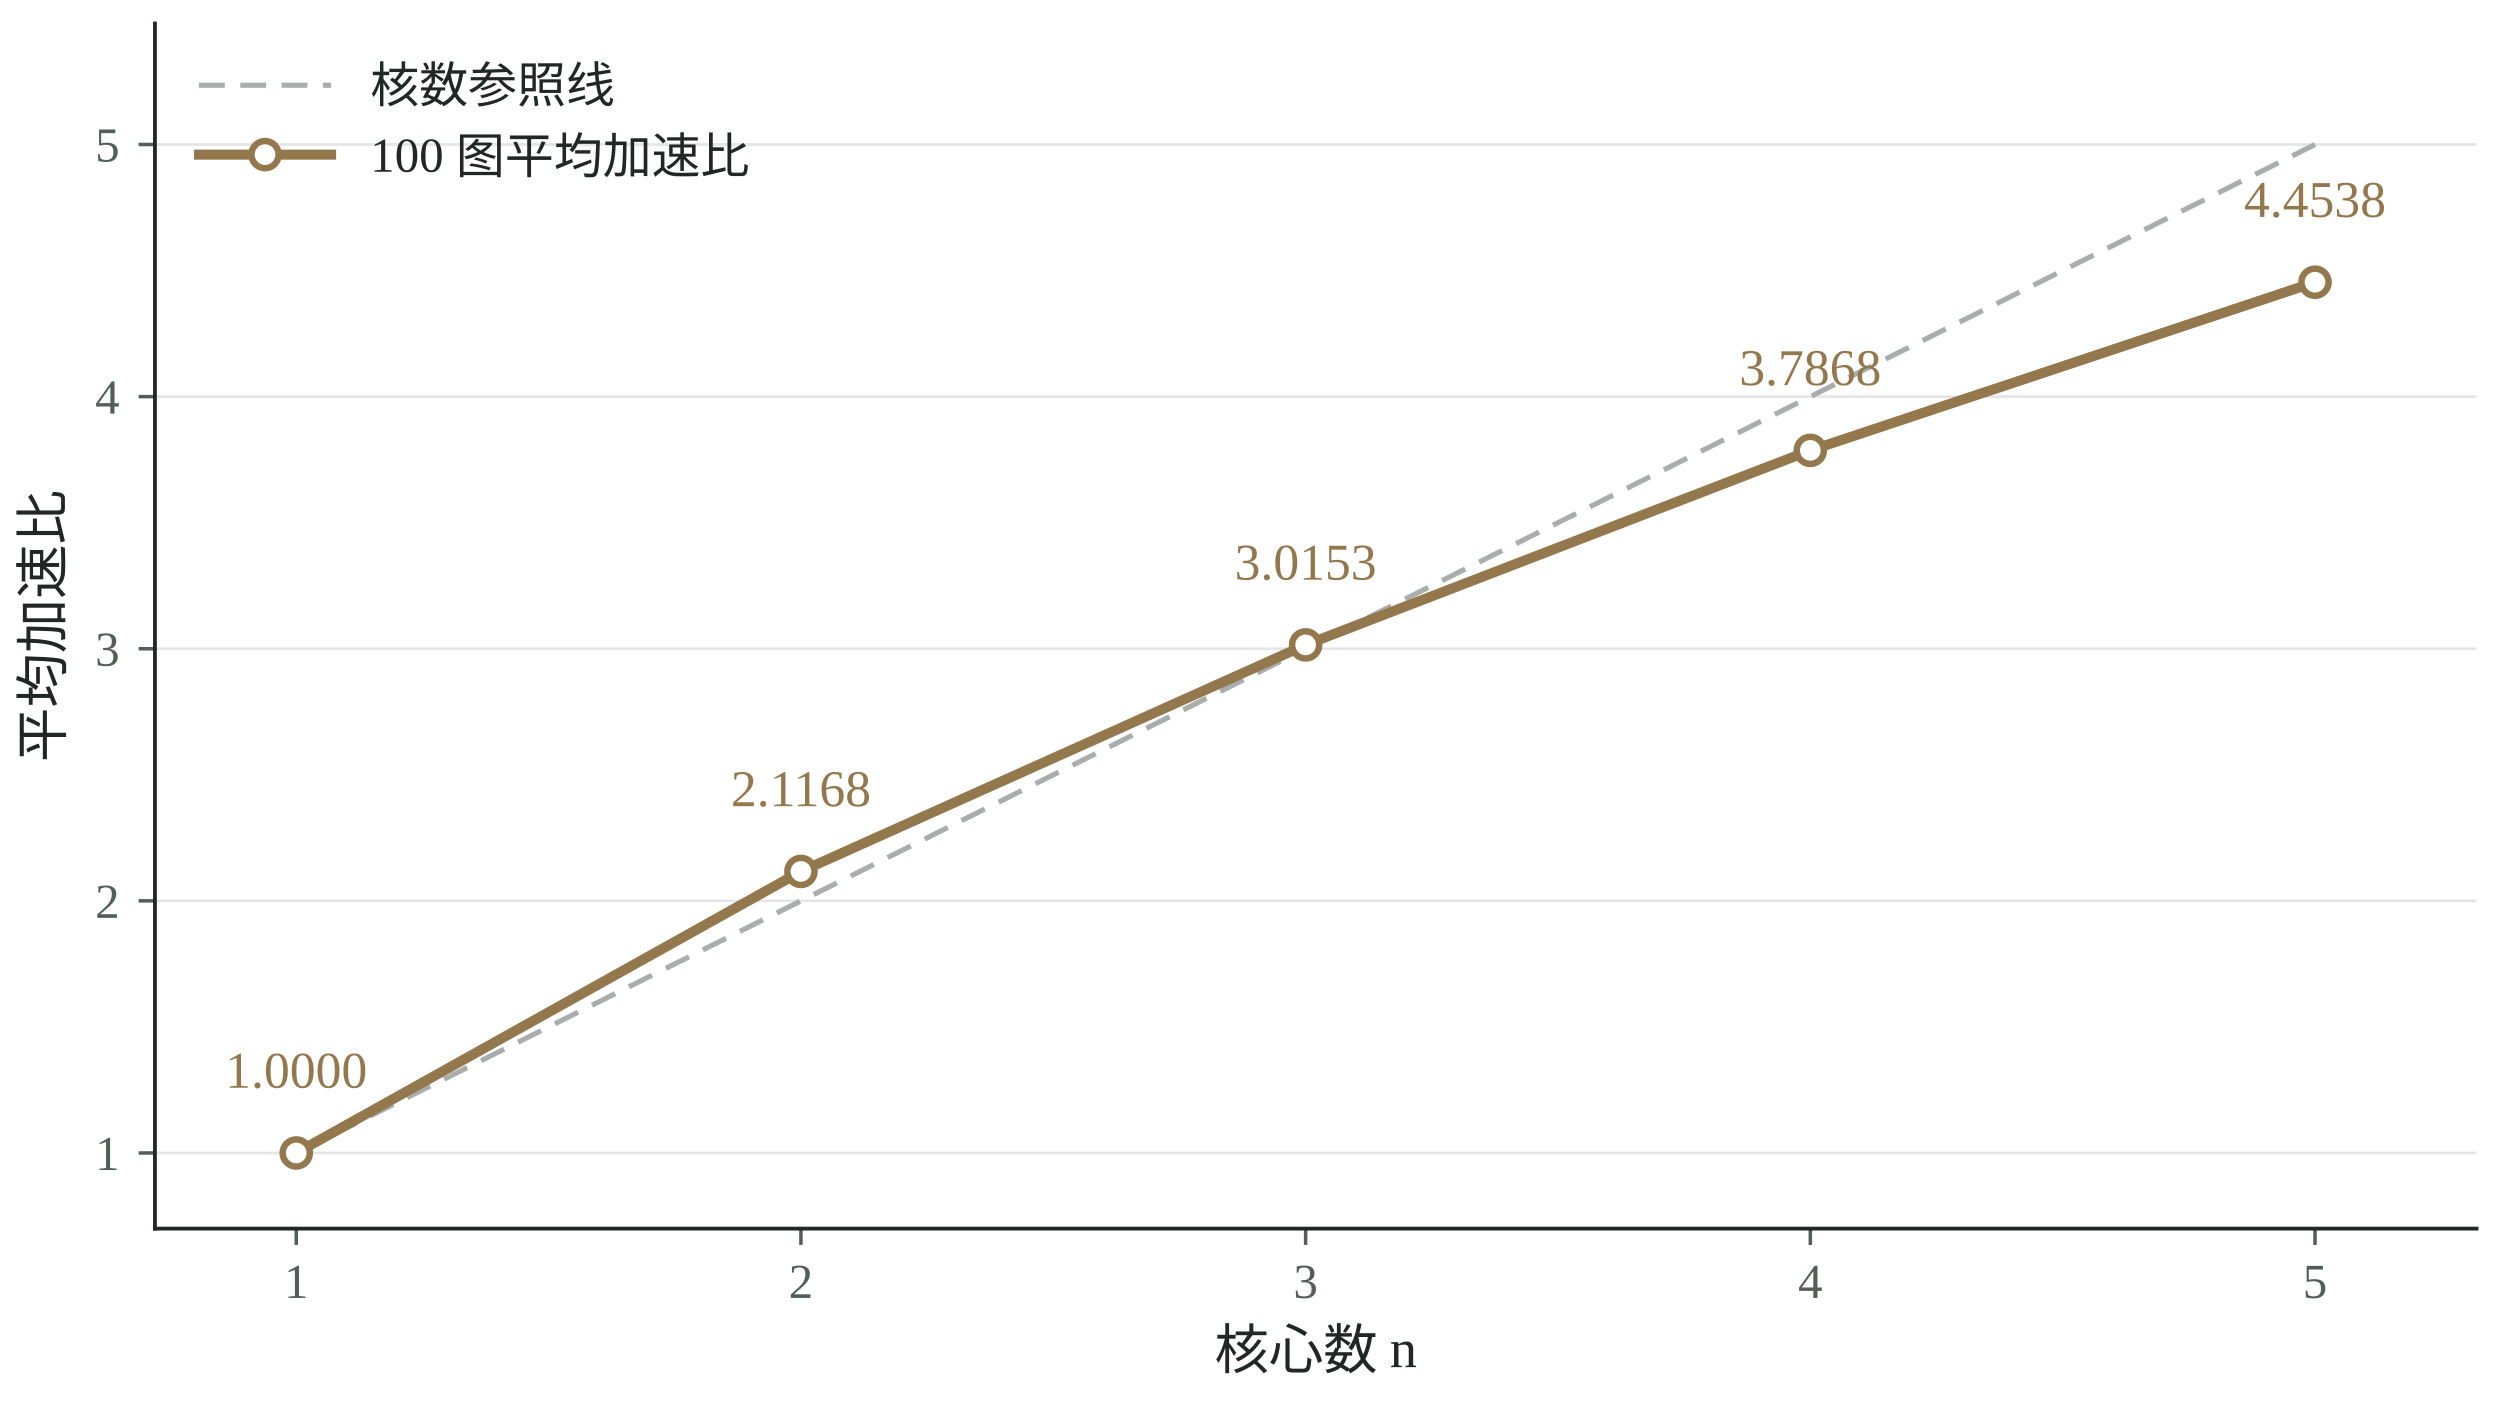
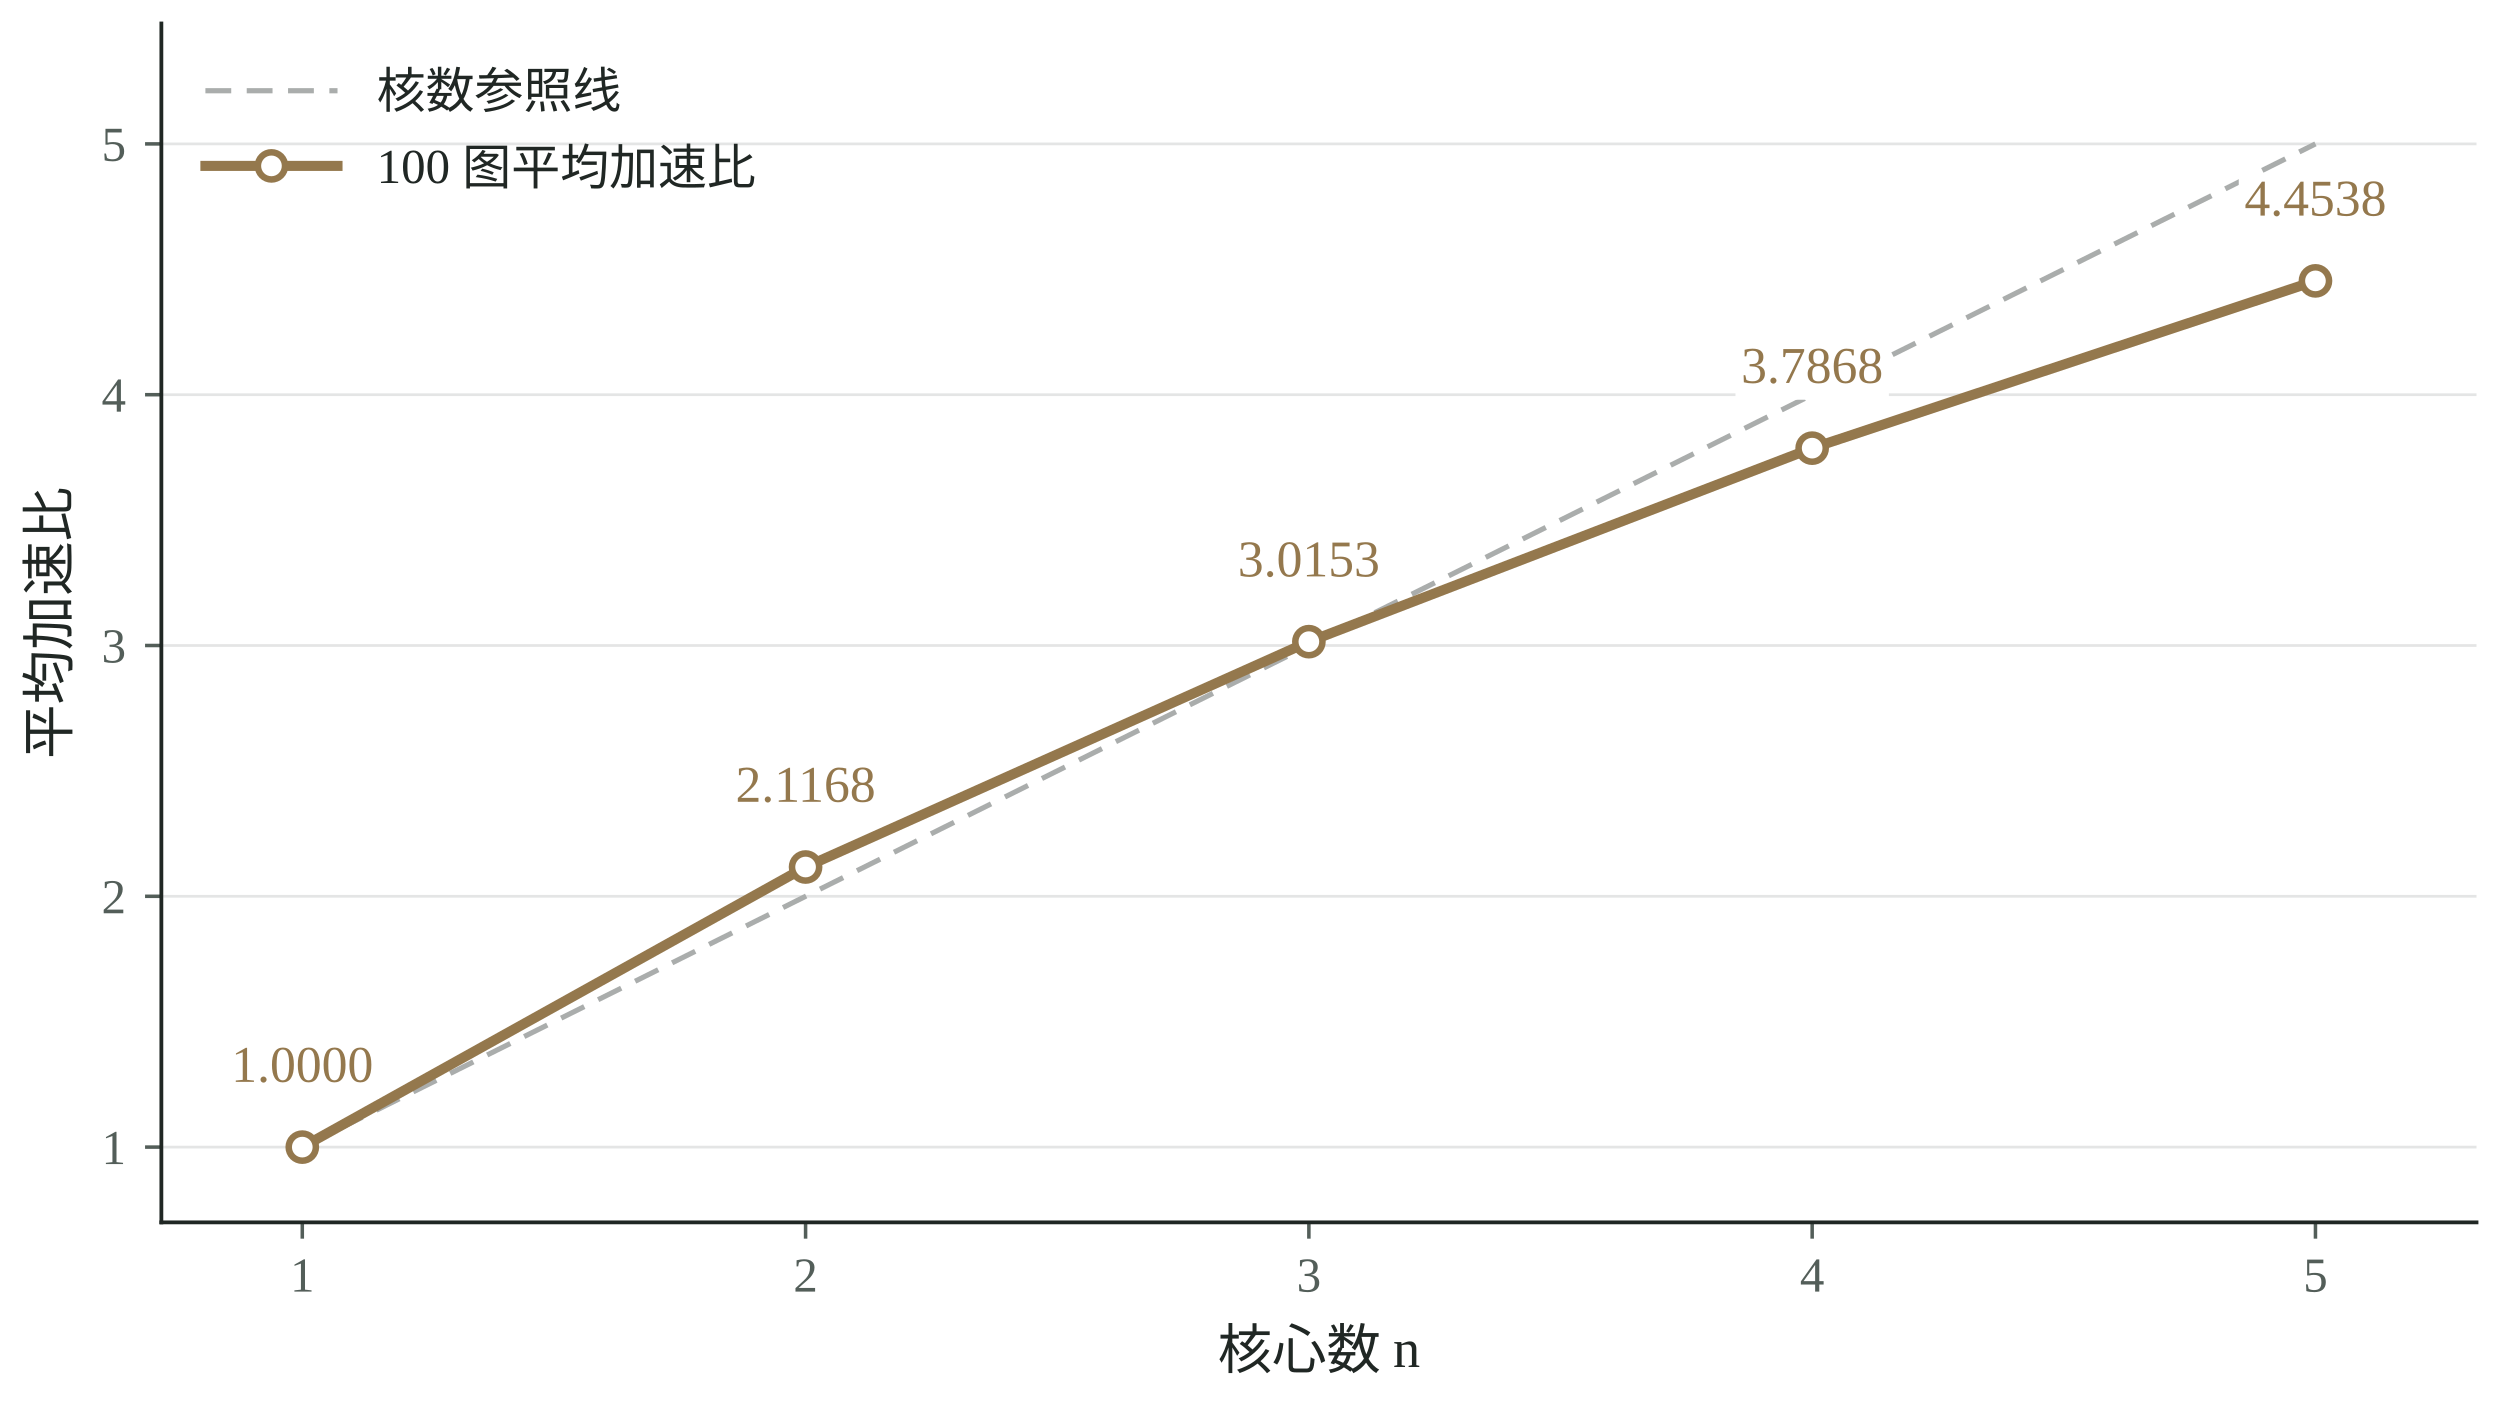
<svg xmlns="http://www.w3.org/2000/svg" xmlns:xlink="http://www.w3.org/1999/xlink" width="459.84pt" height="258.24pt" viewBox="0 0 459.84 258.24" version="1.1">
  <defs>
    <style type="text/css">*{stroke-linejoin: round; stroke-linecap: butt}</style>
  </defs>
  <g id="figure_1">
    <g id="patch_1">
      <path d="M 0 258.24  L 459.84 258.24  L 459.84 0  L 0 0  z " style="fill: #ffffff" />
    </g>
    <g id="axes_1">
      <g id="patch_2">
-         <path d="M 28.5 225.987  L 455.52 225.987  L 455.52 4.32  L 28.5 4.32  z " style="fill: #ffffff" />
+         <path d="M 29.681 224.837  L 455.52 224.837  L 455.52 4.32  L 29.681 4.32  z " style="fill: #ffffff" />
      </g>
      <g id="matplotlib.axis_1">
        <g id="xtick_1">
          <g id="line2d_1">
            <defs>
-               <path id="m176ff104de" d="M 0 0  L 0 3  " style="stroke: #535e59; stroke-width: 0.65" />
+               <path id="m17a2132039" d="M 0 0  L 0 3  " style="stroke: #535e59; stroke-width: 0.65" />
            </defs>
            <g>
-               <use xlink:href="#m176ff104de" x="54.492" y="225.987" style="fill: #535e59; stroke: #535e59; stroke-width: 0.65" />
+               <use xlink:href="#m17a2132039" x="55.602" y="224.837" style="fill: #535e59; stroke: #535e59; stroke-width: 0.65" />
            </g>
          </g>
          <g id="text_1">
-             <text style="font-size: 9px; font-family: 'Times New Roman', 'SimSun', 'DejaVu Serif'; text-anchor: middle; fill: #535e59" x="54.492" y="238.737" transform="rotate(-0 54.4922 238.7366)">1</text>
+             <text style="font-size: 9px; font-family: 'Times New Roman', 'SimSun', 'DejaVu Serif'; text-anchor: middle; fill: #535e59" x="55.602" y="237.577" transform="rotate(-0 55.60191 237.5767)">1</text>
          </g>
        </g>
        <g id="xtick_2">
          <g id="line2d_2">
            <g>
-               <use xlink:href="#m176ff104de" x="147.323" y="225.987" style="fill: #535e59; stroke: #535e59; stroke-width: 0.65" />
+               <use xlink:href="#m17a2132039" x="148.175" y="224.837" style="fill: #535e59; stroke: #535e59; stroke-width: 0.65" />
            </g>
          </g>
          <g id="text_2">
-             <text style="font-size: 9px; font-family: 'Times New Roman', 'SimSun', 'DejaVu Serif'; text-anchor: middle; fill: #535e59" x="147.323" y="238.737" transform="rotate(-0 147.3226 238.7366)">2</text>
+             <text style="font-size: 9px; font-family: 'Times New Roman', 'SimSun', 'DejaVu Serif'; text-anchor: middle; fill: #535e59" x="148.175" y="237.577" transform="rotate(-0 148.1754 237.5767)">2</text>
          </g>
        </g>
        <g id="xtick_3">
          <g id="line2d_3">
            <g>
-               <use xlink:href="#m176ff104de" x="240.153" y="225.987" style="fill: #535e59; stroke: #535e59; stroke-width: 0.65" />
+               <use xlink:href="#m17a2132039" x="240.749" y="224.837" style="fill: #535e59; stroke: #535e59; stroke-width: 0.65" />
            </g>
          </g>
          <g id="text_3">
-             <text style="font-size: 9px; font-family: 'Times New Roman', 'SimSun', 'DejaVu Serif'; text-anchor: middle; fill: #535e59" x="240.153" y="238.737" transform="rotate(-0 240.153 238.7366)">3</text>
+             <text style="font-size: 9px; font-family: 'Times New Roman', 'SimSun', 'DejaVu Serif'; text-anchor: middle; fill: #535e59" x="240.749" y="237.577" transform="rotate(-0 240.749 237.5767)">3</text>
          </g>
        </g>
        <g id="xtick_4">
          <g id="line2d_4">
            <g>
-               <use xlink:href="#m176ff104de" x="332.983" y="225.987" style="fill: #535e59; stroke: #535e59; stroke-width: 0.65" />
+               <use xlink:href="#m17a2132039" x="333.322" y="224.837" style="fill: #535e59; stroke: #535e59; stroke-width: 0.65" />
            </g>
          </g>
          <g id="text_4">
-             <text style="font-size: 9px; font-family: 'Times New Roman', 'SimSun', 'DejaVu Serif'; text-anchor: middle; fill: #535e59" x="332.983" y="238.737" transform="rotate(-0 332.9834 238.7366)">4</text>
+             <text style="font-size: 9px; font-family: 'Times New Roman', 'SimSun', 'DejaVu Serif'; text-anchor: middle; fill: #535e59" x="333.322" y="237.577" transform="rotate(-0 333.3225 237.5767)">4</text>
          </g>
        </g>
        <g id="xtick_5">
          <g id="line2d_5">
            <g>
-               <use xlink:href="#m176ff104de" x="425.814" y="225.987" style="fill: #535e59; stroke: #535e59; stroke-width: 0.65" />
+               <use xlink:href="#m17a2132039" x="425.896" y="224.837" style="fill: #535e59; stroke: #535e59; stroke-width: 0.65" />
            </g>
          </g>
          <g id="text_5">
-             <text style="font-size: 9px; font-family: 'Times New Roman', 'SimSun', 'DejaVu Serif'; text-anchor: middle; fill: #535e59" x="425.814" y="238.737" transform="rotate(-0 425.8138 238.7366)">5</text>
+             <text style="font-size: 9px; font-family: 'Times New Roman', 'SimSun', 'DejaVu Serif'; text-anchor: middle; fill: #535e59" x="425.896" y="237.577" transform="rotate(-0 425.896 237.5767)">5</text>
          </g>
        </g>
        <g id="text_6">
-           <text style="font-size: 10px; font-family: 'Times New Roman', 'SimSun', 'DejaVu Serif'; text-anchor: middle; fill: #202724" x="242.01" y="251.78" transform="rotate(-0 242.0096 251.7805)">核心数 n</text>
+           <text style="font-size: 10px; font-family: 'Times New Roman', 'SimSun', 'DejaVu Serif'; text-anchor: middle; fill: #202724" x="242.6" y="251.761" transform="rotate(-0 242.6004 251.7613)">核心数 n</text>
        </g>
      </g>
      <g id="matplotlib.axis_2">
        <g id="ytick_1">
          <g id="line2d_6">
-             <path d="M 28.5 212.075  L 455.52 212.075  " clip-path="url(#pea1642ec8f)" style="fill: none; stroke: #e4e5e5; stroke-width: 0.5; stroke-linecap: square" />
+             <path d="M 29.681 210.997  L 455.52 210.997  " clip-path="url(#p9ea5580737)" style="fill: none; stroke: #e4e5e5; stroke-width: 0.5; stroke-linecap: square" />
          </g>
          <g id="line2d_7">
            <defs>
-               <path id="mf18b1d9ea1" d="M 0 0  L -3 0  " style="stroke: #535e59; stroke-width: 0.65" />
+               <path id="m36db5bbc1d" d="M 0 0  L -3 0  " style="stroke: #535e59; stroke-width: 0.65" />
            </defs>
            <g>
-               <use xlink:href="#mf18b1d9ea1" x="28.5" y="212.075" style="fill: #535e59; stroke: #535e59; stroke-width: 0.65" />
+               <use xlink:href="#m36db5bbc1d" x="29.681" y="210.997" style="fill: #535e59; stroke: #535e59; stroke-width: 0.65" />
            </g>
          </g>
          <g id="text_7">
-             <text style="font-size: 9px; font-family: 'Times New Roman', 'SimSun', 'DejaVu Serif'; text-anchor: end; fill: #535e59" x="22" y="215.2" transform="rotate(-0 21.99969 215.1997)">1</text>
+             <text style="font-size: 9px; font-family: 'Times New Roman', 'SimSun', 'DejaVu Serif'; text-anchor: end; fill: #535e59" x="23.181" y="214.117" transform="rotate(-0 23.18133 214.1167)">1</text>
          </g>
        </g>
        <g id="ytick_2">
          <g id="line2d_8">
-             <path d="M 28.5 165.701  L 455.52 165.701  " clip-path="url(#pea1642ec8f)" style="fill: none; stroke: #e4e5e5; stroke-width: 0.5; stroke-linecap: square" />
+             <path d="M 29.681 164.863  L 455.52 164.863  " clip-path="url(#p9ea5580737)" style="fill: none; stroke: #e4e5e5; stroke-width: 0.5; stroke-linecap: square" />
          </g>
          <g id="line2d_9">
            <g>
-               <use xlink:href="#mf18b1d9ea1" x="28.5" y="165.701" style="fill: #535e59; stroke: #535e59; stroke-width: 0.65" />
+               <use xlink:href="#m36db5bbc1d" x="29.681" y="164.863" style="fill: #535e59; stroke: #535e59; stroke-width: 0.65" />
            </g>
          </g>
          <g id="text_8">
-             <text style="font-size: 9px; font-family: 'Times New Roman', 'SimSun', 'DejaVu Serif'; text-anchor: end; fill: #535e59" x="22" y="168.826" transform="rotate(-0 21.99969 168.8258)">2</text>
+             <text style="font-size: 9px; font-family: 'Times New Roman', 'SimSun', 'DejaVu Serif'; text-anchor: end; fill: #535e59" x="23.181" y="167.984" transform="rotate(-0 23.18133 167.9835)">2</text>
          </g>
        </g>
        <g id="ytick_3">
          <g id="line2d_10">
-             <path d="M 28.5 119.327  L 455.52 119.327  " clip-path="url(#pea1642ec8f)" style="fill: none; stroke: #e4e5e5; stroke-width: 0.5; stroke-linecap: square" />
+             <path d="M 29.681 118.73  L 455.52 118.73  " clip-path="url(#p9ea5580737)" style="fill: none; stroke: #e4e5e5; stroke-width: 0.5; stroke-linecap: square" />
          </g>
          <g id="line2d_11">
            <g>
-               <use xlink:href="#mf18b1d9ea1" x="28.5" y="119.327" style="fill: #535e59; stroke: #535e59; stroke-width: 0.65" />
+               <use xlink:href="#m36db5bbc1d" x="29.681" y="118.73" style="fill: #535e59; stroke: #535e59; stroke-width: 0.65" />
            </g>
          </g>
          <g id="text_9">
-             <text style="font-size: 9px; font-family: 'Times New Roman', 'SimSun', 'DejaVu Serif'; text-anchor: end; fill: #535e59" x="22" y="122.452" transform="rotate(-0 21.99969 122.4519)">3</text>
+             <text style="font-size: 9px; font-family: 'Times New Roman', 'SimSun', 'DejaVu Serif'; text-anchor: end; fill: #535e59" x="23.181" y="121.85" transform="rotate(-0 23.18133 121.8504)">3</text>
          </g>
        </g>
        <g id="ytick_4">
          <g id="line2d_12">
-             <path d="M 28.5 72.953  L 455.52 72.953  " clip-path="url(#pea1642ec8f)" style="fill: none; stroke: #e4e5e5; stroke-width: 0.5; stroke-linecap: square" />
+             <path d="M 29.681 72.597  L 455.52 72.597  " clip-path="url(#p9ea5580737)" style="fill: none; stroke: #e4e5e5; stroke-width: 0.5; stroke-linecap: square" />
          </g>
          <g id="line2d_13">
            <g>
-               <use xlink:href="#mf18b1d9ea1" x="28.5" y="72.953" style="fill: #535e59; stroke: #535e59; stroke-width: 0.65" />
+               <use xlink:href="#m36db5bbc1d" x="29.681" y="72.597" style="fill: #535e59; stroke: #535e59; stroke-width: 0.65" />
            </g>
          </g>
          <g id="text_10">
-             <text style="font-size: 9px; font-family: 'Times New Roman', 'SimSun', 'DejaVu Serif'; text-anchor: end; fill: #535e59" x="22" y="76.078" transform="rotate(-0 21.99969 76.07804)">4</text>
+             <text style="font-size: 9px; font-family: 'Times New Roman', 'SimSun', 'DejaVu Serif'; text-anchor: end; fill: #535e59" x="23.181" y="75.717" transform="rotate(-0 23.18133 75.7172)">4</text>
          </g>
        </g>
        <g id="ytick_5">
          <g id="line2d_14">
-             <path d="M 28.5 26.579  L 455.52 26.579  " clip-path="url(#pea1642ec8f)" style="fill: none; stroke: #e4e5e5; stroke-width: 0.5; stroke-linecap: square" />
+             <path d="M 29.681 26.464  L 455.52 26.464  " clip-path="url(#p9ea5580737)" style="fill: none; stroke: #e4e5e5; stroke-width: 0.5; stroke-linecap: square" />
          </g>
          <g id="line2d_15">
            <g>
-               <use xlink:href="#mf18b1d9ea1" x="28.5" y="26.579" style="fill: #535e59; stroke: #535e59; stroke-width: 0.65" />
+               <use xlink:href="#m36db5bbc1d" x="29.681" y="26.464" style="fill: #535e59; stroke: #535e59; stroke-width: 0.65" />
            </g>
          </g>
          <g id="text_11">
-             <text style="font-size: 9px; font-family: 'Times New Roman', 'SimSun', 'DejaVu Serif'; text-anchor: end; fill: #535e59" x="22" y="29.704" transform="rotate(-0 21.99969 29.70415)">5</text>
+             <text style="font-size: 9px; font-family: 'Times New Roman', 'SimSun', 'DejaVu Serif'; text-anchor: end; fill: #535e59" x="23.181" y="29.584" transform="rotate(-0 23.18133 29.58404)">5</text>
          </g>
        </g>
        <g id="text_12">
-           <text style="font-size: 10px; font-family: 'Times New Roman', 'SimSun', 'DejaVu Serif'; text-anchor: middle; fill: #202724" x="11.361" y="115.154" transform="rotate(-90 11.36063 115.1536)">平均加速比</text>
+           <text style="font-size: 10px; font-family: 'Times New Roman', 'SimSun', 'DejaVu Serif'; text-anchor: middle; fill: #202724" x="12.523" y="114.578" transform="rotate(-90 12.52313 114.5783)">平均加速比</text>
        </g>
      </g>
      <g id="line2d_16">
-         <path d="M 54.492 212.075  L 147.323 165.701  L 240.153 119.327  L 332.983 72.953  L 425.814 26.579  " clip-path="url(#pea1642ec8f)" style="fill: none; stroke-dasharray: 4.75,2.85; stroke-dashoffset: 0; stroke: #aaadac; stroke-width: 0.95" />
+         <path d="M 55.602 210.997  L 148.175 164.863  L 240.749 118.73  L 333.322 72.597  L 425.896 26.464  " clip-path="url(#p9ea5580737)" style="fill: none; stroke-dasharray: 4.75,2.85; stroke-dashoffset: 0; stroke: #aaadac; stroke-width: 0.95" />
      </g>
      <g id="line2d_17">
-         <path d="M 54.492 212.075  L 147.323 160.285  L 240.153 118.617  L 332.983 82.839  L 425.814 51.909  " clip-path="url(#pea1642ec8f)" style="fill: none; stroke: #94784d; stroke-width: 1.85; stroke-linecap: square" />
+         <path d="M 55.602 210.997  L 148.175 159.476  L 240.749 118.024  L 333.322 82.432  L 425.896 51.662  " clip-path="url(#p9ea5580737)" style="fill: none; stroke: #94784d; stroke-width: 1.85; stroke-linecap: square" />
        <defs>
-           <path id="m5fdd8a6878" d="M 0 2.5  C 0.663 2.5 1.299 2.237 1.768 1.768  C 2.237 1.299 2.5 0.663 2.5 0  C 2.5 -0.663 2.237 -1.299 1.768 -1.768  C 1.299 -2.237 0.663 -2.5 0 -2.5  C -0.663 -2.5 -1.299 -2.237 -1.768 -1.768  C -2.237 -1.299 -2.5 -0.663 -2.5 0  C -2.5 0.663 -2.237 1.299 -1.768 1.768  C -1.299 2.237 -0.663 2.5 0 2.5  z " style="stroke: #94784d; stroke-width: 1.2" />
+           <path id="m6d6982f983" d="M 0 2.5  C 0.663 2.5 1.299 2.237 1.768 1.768  C 2.237 1.299 2.5 0.663 2.5 0  C 2.5 -0.663 2.237 -1.299 1.768 -1.768  C 1.299 -2.237 0.663 -2.5 0 -2.5  C -0.663 -2.5 -1.299 -2.237 -1.768 -1.768  C -2.237 -1.299 -2.5 -0.663 -2.5 0  C -2.5 0.663 -2.237 1.299 -1.768 1.768  C -1.299 2.237 -0.663 2.5 0 2.5  z " style="stroke: #94784d; stroke-width: 1.2" />
        </defs>
-         <g clip-path="url(#pea1642ec8f)">
-           <use xlink:href="#m5fdd8a6878" x="54.492" y="212.075" style="fill: #ffffff; stroke: #94784d; stroke-width: 1.2" />
-           <use xlink:href="#m5fdd8a6878" x="147.323" y="160.285" style="fill: #ffffff; stroke: #94784d; stroke-width: 1.2" />
-           <use xlink:href="#m5fdd8a6878" x="240.153" y="118.617" style="fill: #ffffff; stroke: #94784d; stroke-width: 1.2" />
-           <use xlink:href="#m5fdd8a6878" x="332.983" y="82.839" style="fill: #ffffff; stroke: #94784d; stroke-width: 1.2" />
-           <use xlink:href="#m5fdd8a6878" x="425.814" y="51.909" style="fill: #ffffff; stroke: #94784d; stroke-width: 1.2" />
+         <g clip-path="url(#p9ea5580737)">
+           <use xlink:href="#m6d6982f983" x="55.602" y="210.997" style="fill: #ffffff; stroke: #94784d; stroke-width: 1.2" />
+           <use xlink:href="#m6d6982f983" x="148.175" y="159.476" style="fill: #ffffff; stroke: #94784d; stroke-width: 1.2" />
+           <use xlink:href="#m6d6982f983" x="240.749" y="118.024" style="fill: #ffffff; stroke: #94784d; stroke-width: 1.2" />
+           <use xlink:href="#m6d6982f983" x="333.322" y="82.432" style="fill: #ffffff; stroke: #94784d; stroke-width: 1.2" />
+           <use xlink:href="#m6d6982f983" x="425.896" y="51.662" style="fill: #ffffff; stroke: #94784d; stroke-width: 1.2" />
        </g>
      </g>
      <g id="patch_3">
-         <path d="M 28.5 225.987  L 28.5 4.32  " style="fill: none; stroke: #202724; stroke-width: 0.7; stroke-linejoin: miter; stroke-linecap: square" />
+         <path d="M 29.681 224.837  L 29.681 4.32  " style="fill: none; stroke: #202724; stroke-width: 0.7; stroke-linejoin: miter; stroke-linecap: square" />
      </g>
      <g id="patch_4">
-         <path d="M 28.5 225.987  L 455.52 225.987  " style="fill: none; stroke: #202724; stroke-width: 0.7; stroke-linejoin: miter; stroke-linecap: square" />
+         <path d="M 29.681 224.837  L 455.52 224.837  " style="fill: none; stroke: #202724; stroke-width: 0.7; stroke-linejoin: miter; stroke-linecap: square" />
      </g>
      <g id="text_13">
-         <text style="font-size: 9.5px; font-family: 'Times New Roman', 'SimSun', 'DejaVu Serif'; text-anchor: middle; fill: #94784d" x="54.492" y="200.075" transform="rotate(-0 54.4922 200.075)">1.0000</text>
+         <g id="patch_5">
+           <path d="M 41.494 202.092  L 69.709 202.092  L 69.709 191.365  L 41.494 191.365  z " style="fill: #ffffff" />
+         </g>
+         <text style="font-size: 9.5px; font-family: 'Times New Roman', 'SimSun', 'DejaVu Serif'; text-anchor: middle; fill: #94784d" x="55.602" y="198.997" transform="rotate(-0 55.60191 198.9966)">1.0000</text>
      </g>
      <g id="text_14">
-         <text style="font-size: 9.5px; font-family: 'Times New Roman', 'SimSun', 'DejaVu Serif'; text-anchor: middle; fill: #94784d" x="147.323" y="148.285" transform="rotate(-0 147.3226 148.2852)">2.1168</text>
+         <g id="patch_6">
+           <path d="M 134.244 150.571  L 162.107 150.571  L 162.107 139.844  L 134.244 139.844  z " style="fill: #ffffff" />
+         </g>
+         <text style="font-size: 9.5px; font-family: 'Times New Roman', 'SimSun', 'DejaVu Serif'; text-anchor: middle; fill: #94784d" x="148.175" y="147.476" transform="rotate(-0 148.1754 147.4756)">2.1168</text>
      </g>
      <g id="text_15">
-         <text style="font-size: 9.5px; font-family: 'Times New Roman', 'SimSun', 'DejaVu Serif'; text-anchor: middle; fill: #94784d" x="240.153" y="106.617" transform="rotate(-0 240.153 106.617)">3.0153</text>
+         <g id="patch_7">
+           <path d="M 226.641 109.119  L 254.856 109.119  L 254.856 98.392  L 226.641 98.392  z " style="fill: #ffffff" />
+         </g>
+         <text style="font-size: 9.5px; font-family: 'Times New Roman', 'SimSun', 'DejaVu Serif'; text-anchor: middle; fill: #94784d" x="240.749" y="106.024" transform="rotate(-0 240.749 106.0236)">3.0153</text>
      </g>
      <g id="text_16">
-         <text style="font-size: 9.5px; font-family: 'Times New Roman', 'SimSun', 'DejaVu Serif'; text-anchor: middle; fill: #94784d" x="332.983" y="70.839" transform="rotate(-0 332.9834 70.83946)">3.7868</text>
+         <g id="patch_8">
+           <path d="M 319.215 73.527  L 347.43 73.527  L 347.43 62.8  L 319.215 62.8  z " style="fill: #ffffff" />
+         </g>
+         <text style="font-size: 9.5px; font-family: 'Times New Roman', 'SimSun', 'DejaVu Serif'; text-anchor: middle; fill: #94784d" x="333.322" y="70.432" transform="rotate(-0 333.3225 70.43187)">3.7868</text>
      </g>
      <g id="text_17">
-         <text style="font-size: 9.5px; font-family: 'Times New Roman', 'SimSun', 'DejaVu Serif'; text-anchor: middle; fill: #94784d" x="425.814" y="39.909" transform="rotate(-0 425.8138 39.90858)">4.4538</text>
+         <g id="patch_9">
+           <path d="M 411.788 42.757  L 440.003 42.757  L 440.003 32.03  L 411.788 32.03  z " style="fill: #ffffff" />
+         </g>
+         <text style="font-size: 9.5px; font-family: 'Times New Roman', 'SimSun', 'DejaVu Serif'; text-anchor: middle; fill: #94784d" x="425.896" y="39.662" transform="rotate(-0 425.896 39.66155)">4.4538</text>
      </g>
      <g id="legend_1">
        <g id="line2d_18">
-           <path d="M 36.6 15.677  L 48.75 15.677  L 60.9 15.677  " style="fill: none; stroke-dasharray: 4.75,2.85; stroke-dashoffset: 0; stroke: #aaadac; stroke-width: 0.95" />
+           <path d="M 37.781 16.688  L 49.931 16.688  L 62.081 16.688  " style="fill: none; stroke-dasharray: 4.75,2.85; stroke-dashoffset: 0; stroke: #aaadac; stroke-width: 0.95" />
        </g>
        <g id="text_18">
-           <text style="font-size: 9px; font-family: 'Times New Roman', 'SimSun', 'DejaVu Serif'; text-anchor: start; fill: #202724" x="68.1" y="18.827" transform="rotate(-0 68.09969 18.82688)">核数参照线</text>
+           <text style="font-size: 9px; font-family: 'Times New Roman', 'SimSun', 'DejaVu Serif'; text-anchor: start; fill: #202724" x="69.281" y="19.838" transform="rotate(-0 69.28133 19.83797)">核数参照线</text>
        </g>
        <g id="line2d_19">
-           <path d="M 36.6 28.439  L 48.75 28.439  L 60.9 28.439  " style="fill: none; stroke: #94784d; stroke-width: 1.85; stroke-linecap: square" />
+           <path d="M 37.781 30.513  L 49.931 30.513  L 62.081 30.513  " style="fill: none; stroke: #94784d; stroke-width: 1.85; stroke-linecap: square" />
          <g>
-             <use xlink:href="#m5fdd8a6878" x="48.75" y="28.439" style="fill: #ffffff; stroke: #94784d; stroke-width: 1.2" />
+             <use xlink:href="#m6d6982f983" x="49.931" y="30.513" style="fill: #ffffff; stroke: #94784d; stroke-width: 1.2" />
          </g>
        </g>
        <g id="text_19">
-           <text style="font-size: 9px; font-family: 'Times New Roman', 'SimSun', 'DejaVu Serif'; text-anchor: start; fill: #202724" x="68.1" y="31.589" transform="rotate(-0 68.09969 31.58859)">100 图平均加速比</text>
+           <text style="font-size: 9px; font-family: 'Times New Roman', 'SimSun', 'DejaVu Serif'; text-anchor: start; fill: #202724" x="69.281" y="33.663" transform="rotate(-0 69.28133 33.66316)">100 图平均加速比</text>
        </g>
      </g>
    </g>
  </g>
  <defs>
-     <clipPath id="pea1642ec8f">
-       <rect x="28.5" y="4.32" width="427.02" height="221.667" />
+     <clipPath id="p9ea5580737">
+       <rect x="29.681" y="4.32" width="425.838" height="220.517" />
    </clipPath>
  </defs>
</svg>
